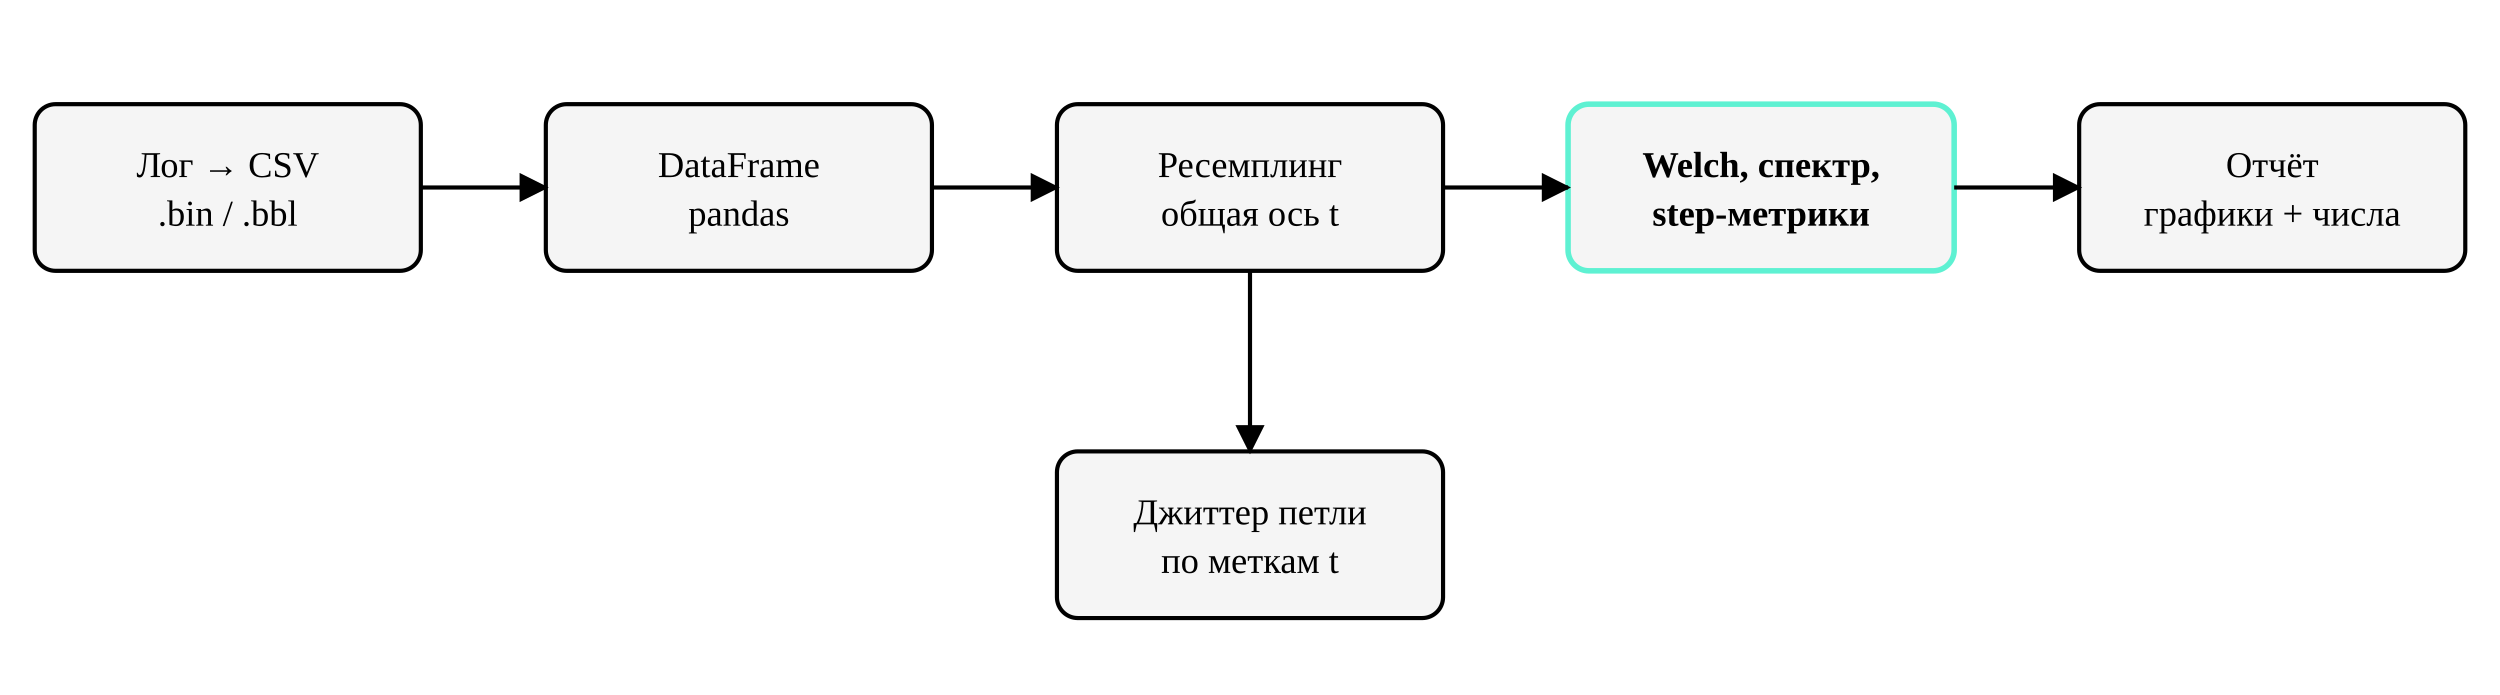
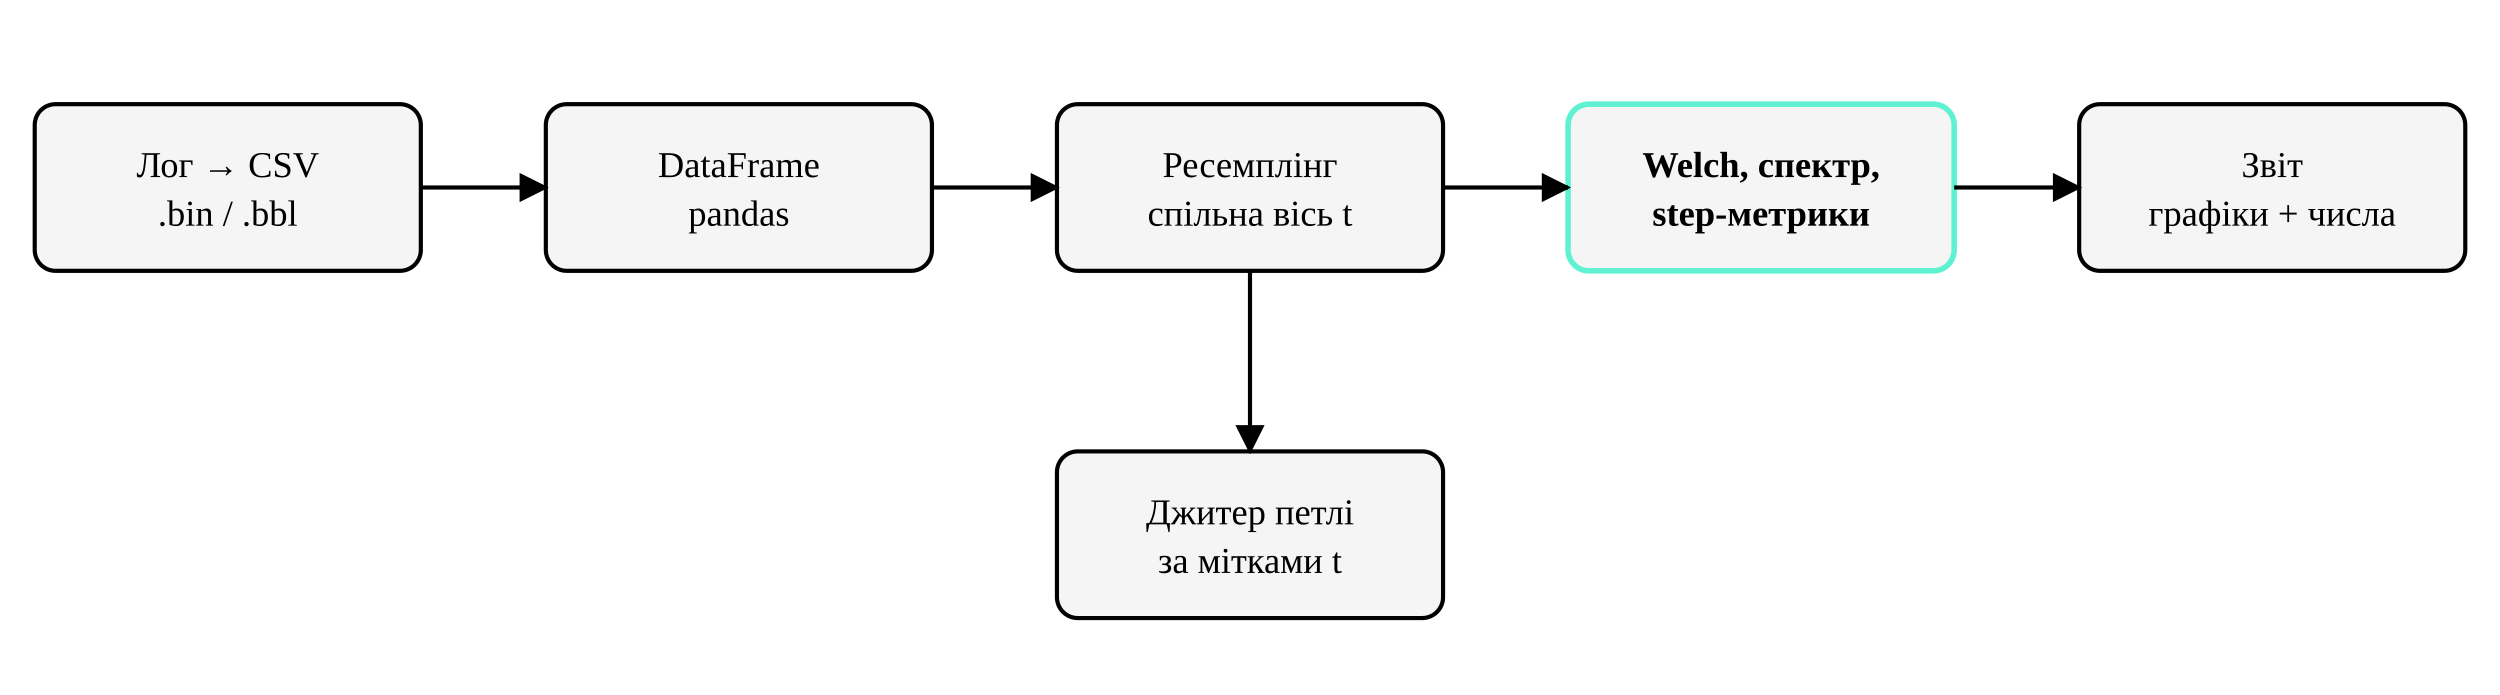
<svg xmlns="http://www.w3.org/2000/svg" viewBox="0 0 720 200" width="100%" role="img" aria-labelledby="t" style="max-width:720px;display:block;margin:0 auto">
  <style>text{font-family: var(--gc-font-mono, ui-monospace, Menlo, monospace); font-size: 12px;fill:currentColor} .m{fill:var(--gc-ink-muted, #8a93a3)} .a{fill:var(--gc-accent-hud, #5ef1d2)} .w{fill:var(--gc-signal-amber, #f0b24c)} .d{fill:var(--gc-signal-red, #e8636b)} .box{fill:var(--gc-surface-200, rgba(128,128,128,0.08));stroke:currentColor;stroke-width:1.2} .boxa{fill:var(--gc-surface-200, rgba(128,128,128,0.08));stroke:var(--gc-accent-hud, #5ef1d2);stroke-width:1.6} .ln{stroke:currentColor;stroke-width:1.2;fill:none} .lna{stroke:var(--gc-accent-hud, #5ef1d2);stroke-width:1.6;fill:none} .lnm{stroke:var(--gc-ink-muted, #8a93a3);stroke-width:1;fill:none;stroke-dasharray:4 3} .t{font-size:11px} .b{font-weight:600}</style>
  <defs>
    <marker id="ar" viewBox="0 0 10 10" refX="9" refY="5" markerWidth="7" markerHeight="7" orient="auto-start-reverse">
      <path d="M0 0L10 5L0 10z" fill="currentColor" />
    </marker>
    <marker id="ara" viewBox="0 0 10 10" refX="9" refY="5" markerWidth="7" markerHeight="7" orient="auto-start-reverse">
      <path d="M0 0L10 5L0 10z" fill="var(--gc-accent-hud, #5ef1d2)" />
    </marker>
  </defs>
  <rect class="box" x="10.0" y="30" width="111.2" height="48" rx="6" />
  <text x="65.6" y="51.0" text-anchor="middle" style="font-size:10.5px">Лог → CSV</text>
  <text x="65.6" y="65.0" text-anchor="middle" style="font-size:10.5px">.bin / .bbl</text>
  <rect class="box" x="157.2" y="30" width="111.2" height="48" rx="6" />
  <text x="212.8" y="51.0" text-anchor="middle" style="font-size:10.5px">DataFrame</text>
  <text x="212.8" y="65.0" text-anchor="middle" style="font-size:10.5px">pandas</text>
  <rect class="box" x="304.4" y="30" width="111.2" height="48" rx="6" />
-   <text x="360.0" y="51.0" text-anchor="middle" style="font-size:10.5px">Ресемплинг</text>
-   <text x="360.0" y="65.0" text-anchor="middle" style="font-size:10.5px">общая ось t</text>
+   <text x="360.0" y="51.0" text-anchor="middle" style="font-size:10.5px">Ресемплінг</text>
+   <text x="360.0" y="65.0" text-anchor="middle" style="font-size:10.5px">спільна вісь t</text>
  <rect class="boxa" x="451.6" y="30" width="111.2" height="48" rx="6" />
  <text x="507.2" y="51.0" text-anchor="middle" class="b" style="font-size:10.5px">Welch, спектр,</text>
  <text x="507.2" y="65.0" text-anchor="middle" class="b" style="font-size:10.5px">step-метрики</text>
  <rect class="box" x="598.8" y="30" width="111.2" height="48" rx="6" />
-   <text x="654.4" y="51.0" text-anchor="middle" style="font-size:10.5px">Отчёт</text>
-   <text x="654.4" y="65.0" text-anchor="middle" style="font-size:10.5px">графики + числа</text>
+   <text x="654.4" y="51.0" text-anchor="middle" style="font-size:10.5px">Звіт</text>
+   <text x="654.4" y="65.0" text-anchor="middle" style="font-size:10.5px">графіки + числа</text>
  <rect class="box" x="304.4" y="130" width="111.2" height="48" rx="6" />
-   <text x="360.0" y="151.0" text-anchor="middle" style="font-size:10.5px">Джиттер петли</text>
-   <text x="360.0" y="165.0" text-anchor="middle" style="font-size:10.5px">по меткам t</text>
+   <text x="360.0" y="151.0" text-anchor="middle" style="font-size:10.5px">Джитер петлі</text>
+   <text x="360.0" y="165.0" text-anchor="middle" style="font-size:10.5px">за мітками t</text>
  <path class="ln" d="M121.2 54.0 L157.2 54.0" marker-end="url(#ar)" />
  <path class="ln" d="M268.4 54.0 L304.4 54.0" marker-end="url(#ar)" />
  <path class="ln" d="M415.6 54.0 L451.6 54.0" marker-end="url(#ar)" />
  <path class="ln" d="M562.8 54.0 L598.8 54.0" marker-end="url(#ar)" />
  <path class="ln" d="M360.0 78 L360.0 130" marker-end="url(#ar)" />
</svg>
